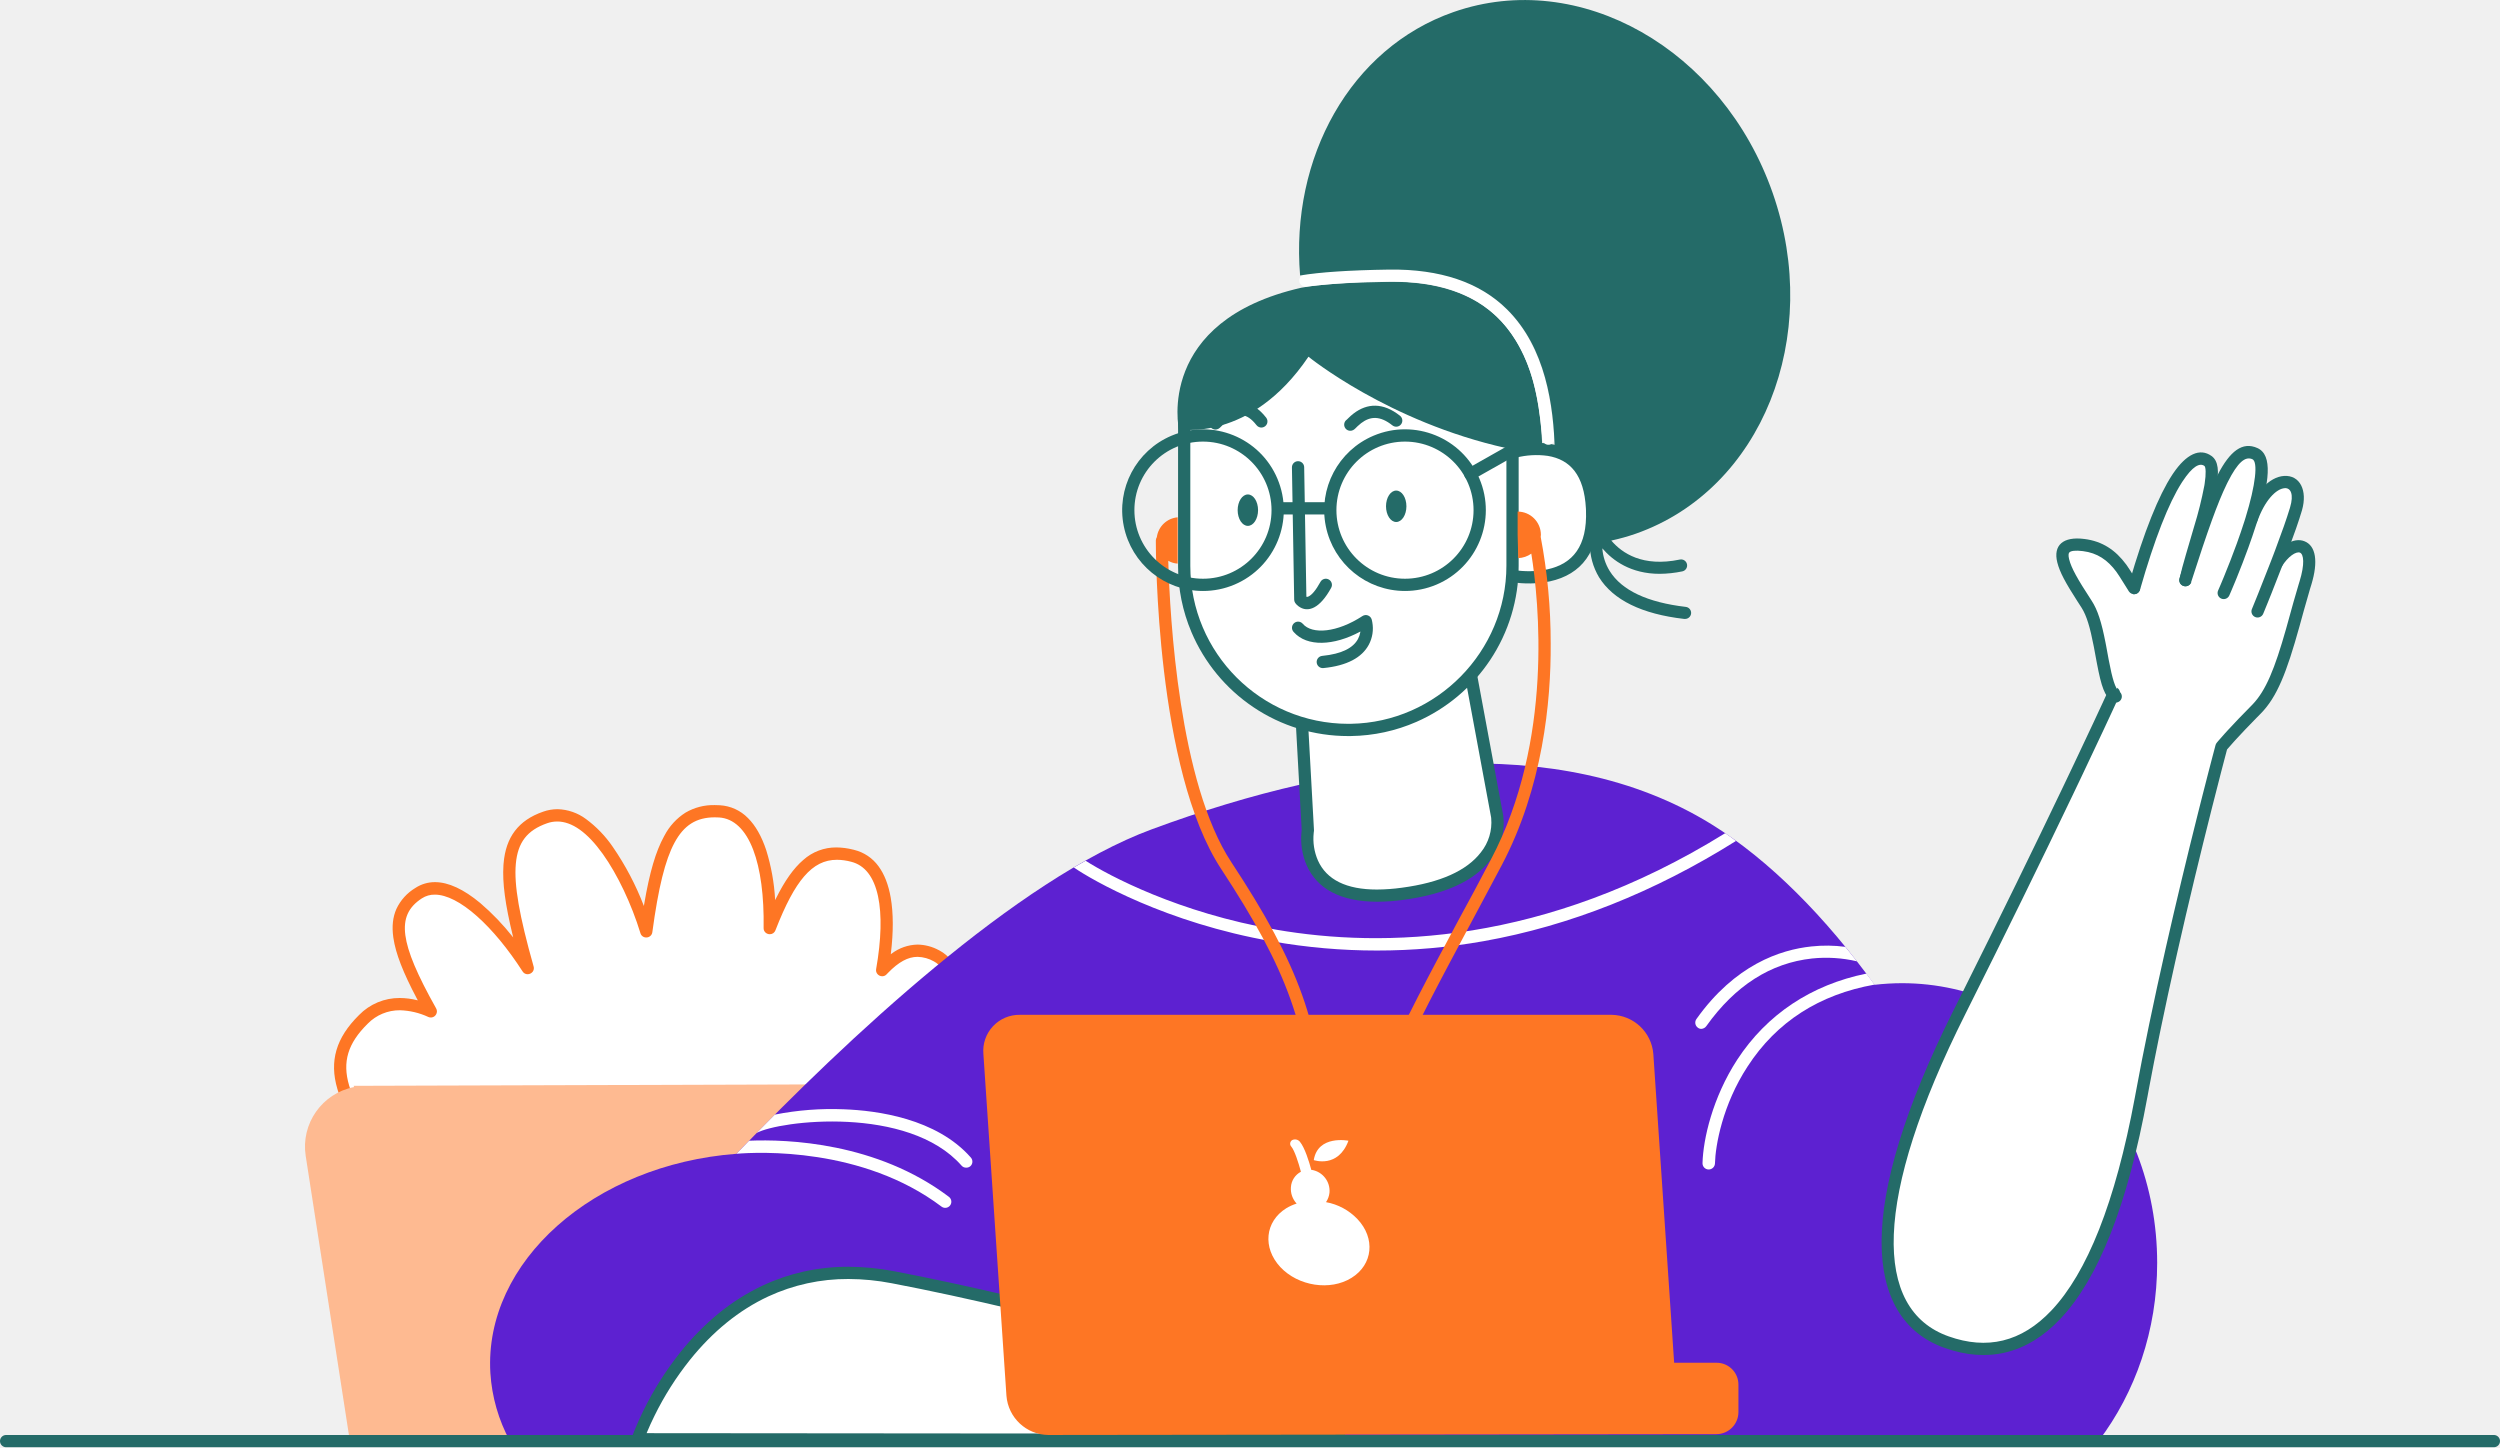
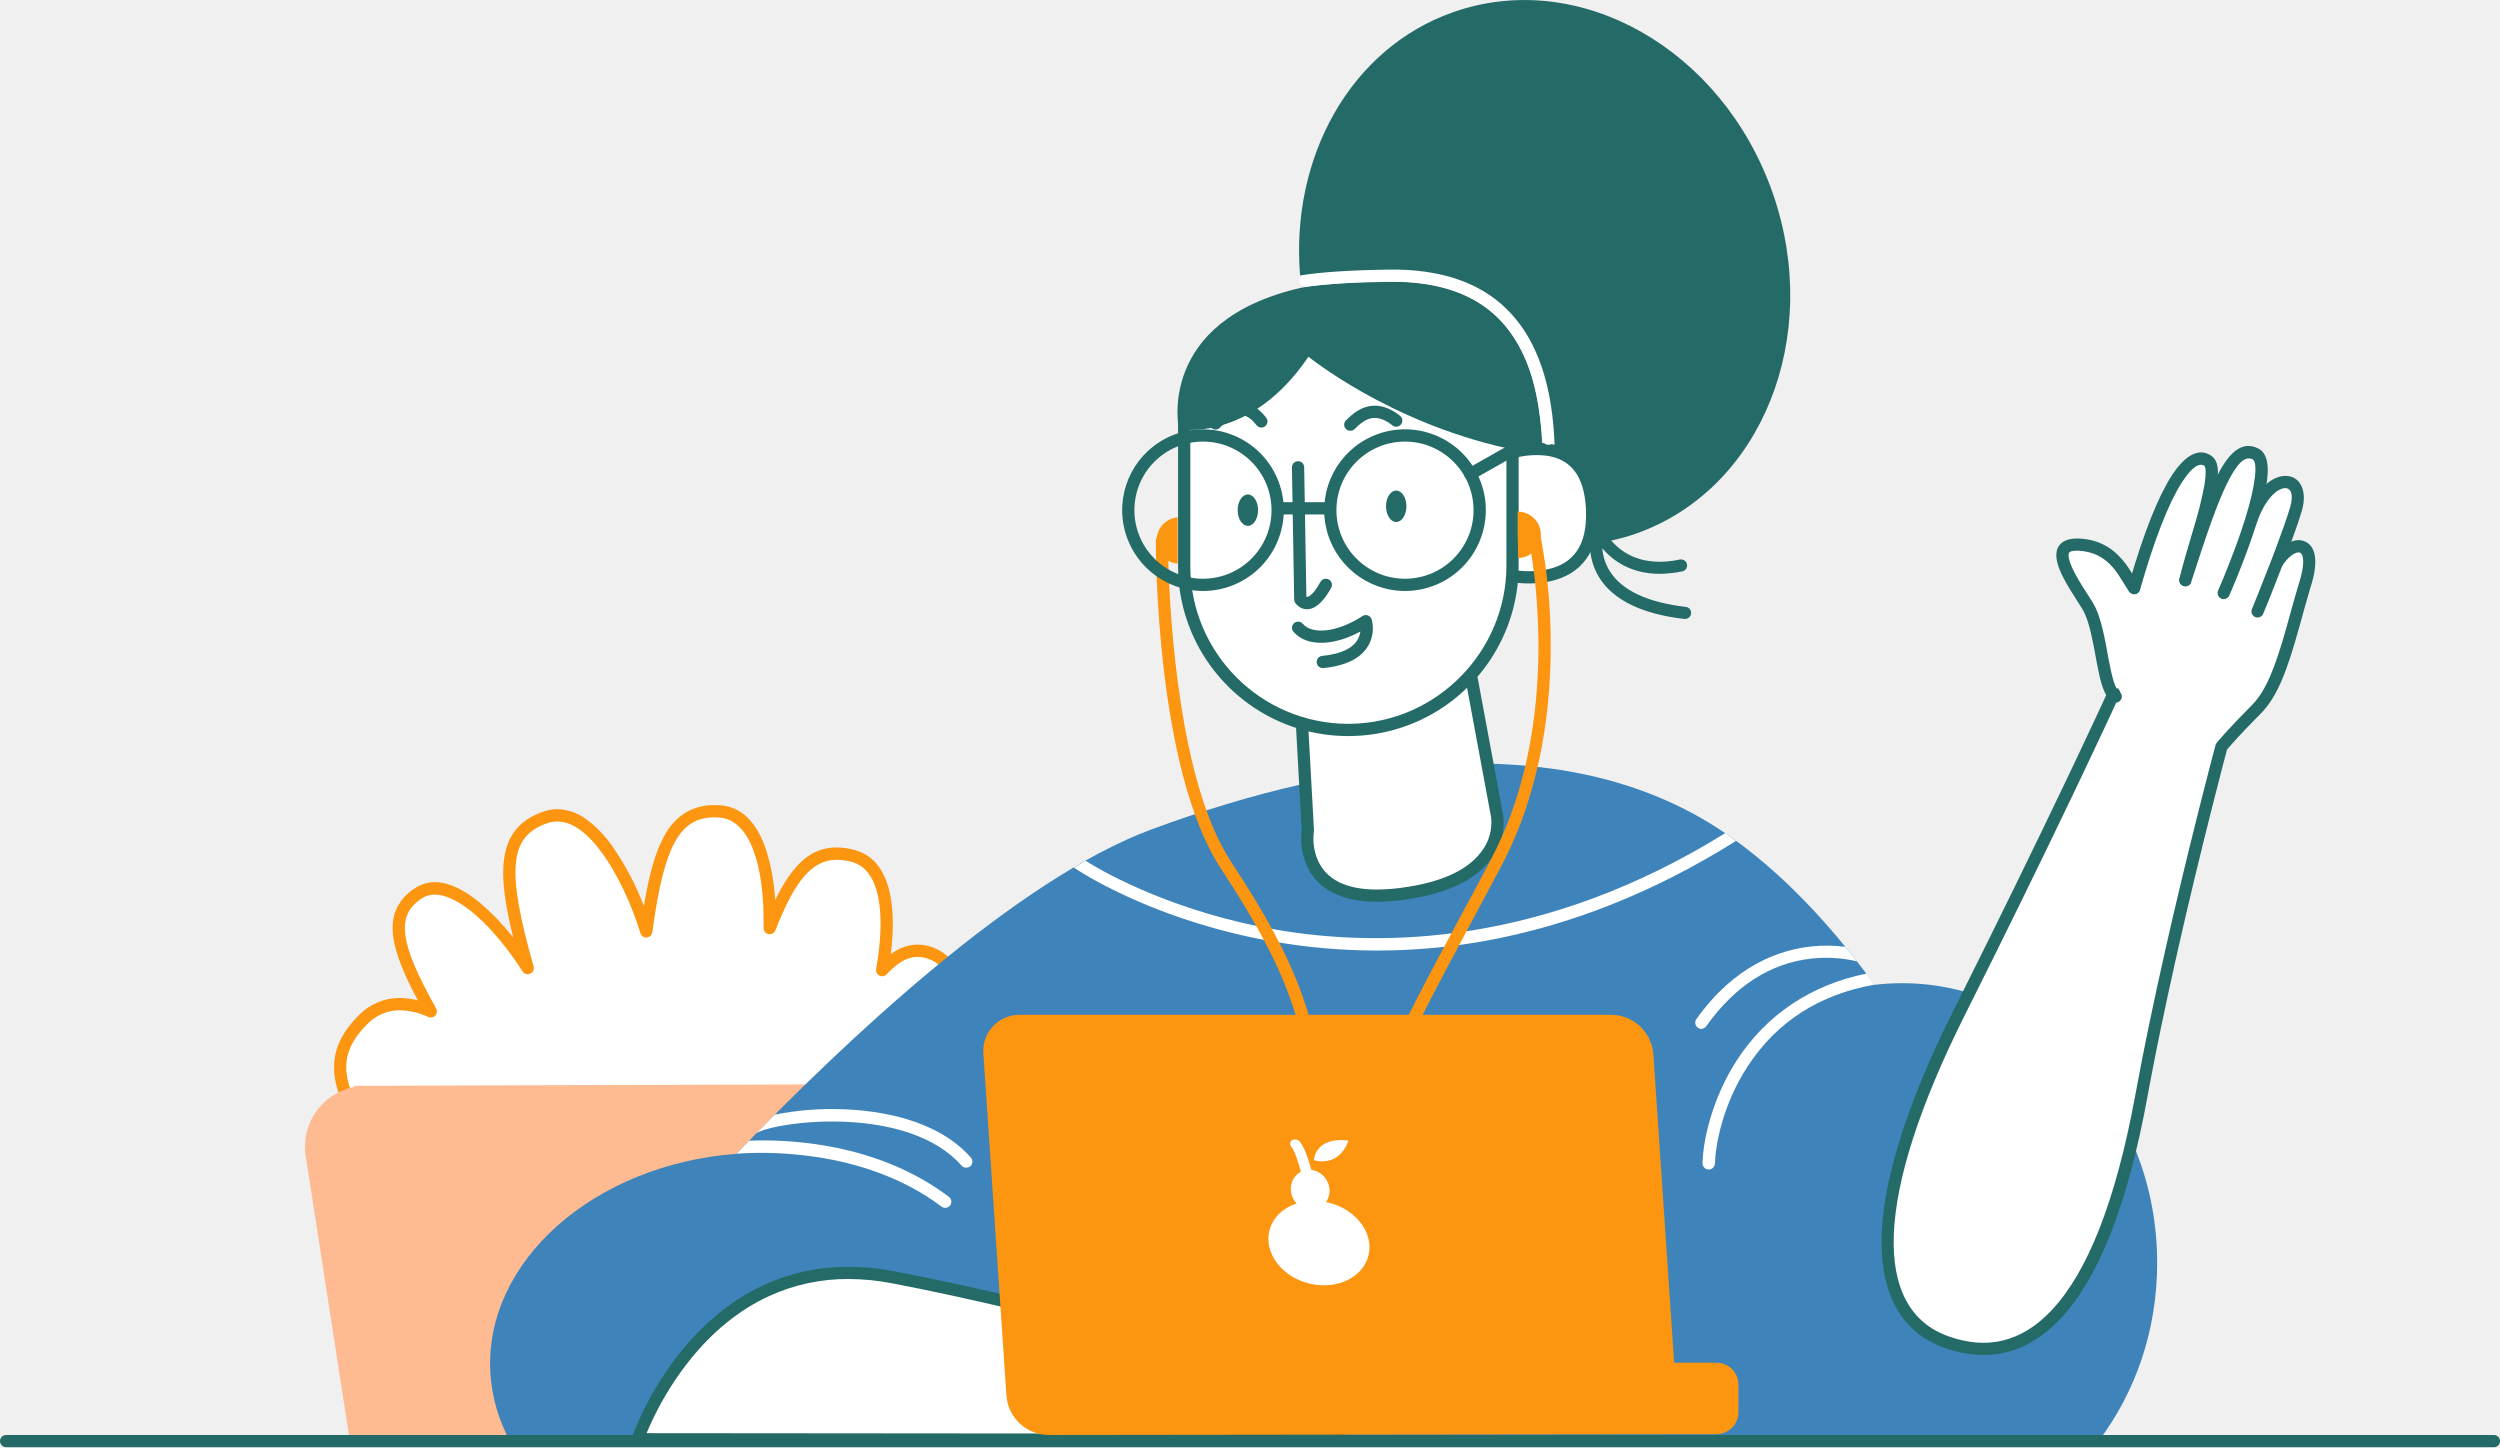
<svg xmlns="http://www.w3.org/2000/svg" viewBox="0 0 1225.1 709.2">
  <g id="support_solid" data-name="support/solid" transform="translate(2.2)">
    <g id="support_solid-2" data-name="support/solid" transform="translate(-3)">
      <g id="support_solid-3" data-name="support_solid">
        <g id="suculent" transform="translate(150 397)">
          <path id="succulent" d="M292.406,70.973c-9.6-5.1-17.8-2.7-26.8,6.9,4.1-23.2,4-51.3-14.4-56-18.9-4.9-29.6,6.9-40.7,35.4.4-24.4-4.4-55.9-24.6-57.2-22.7-1.4-30.3,17.3-35.9,58.8-7.1-23.2-26.6-63.9-49.6-55.8-22.5,7.9-21,29.6-8.5,73.8-12.3-19.1-37-47.5-53.5-36.7-15.7,10.2-11.4,26.9,6,57.9-11.5-5-23.4-5.5-33,3.9-21.5,21.2-11.1,41.3,18.6,78.6,29.8,37.3,243.7-28.7,253.8-45.5C294.006,118.173,309.906,80.373,292.406,70.973Z" transform="translate(17.494 0.527)" fill="#fff" />
-           <path id="succulent_2_" d="M74.2,197.887h-.008c-22.29,0-36.937-4.188-43.534-12.445a316.178,316.178,0,0,1-19.342-26.368c-4.657-7.327-7.666-13.449-9.469-19.265l-.22-.728C-.4,132.194-.534,125.968,1.2,120.046c1.744-5.939,5.376-11.571,11.1-17.217A27.631,27.631,0,0,1,32.2,94.53a35.847,35.847,0,0,1,8.6,1.105l.252.064-.436-.821c-6.843-12.951-10.4-22.126-11.529-29.749l-.057-.4c-.737-5.337-.233-9.871,1.54-13.86a23.634,23.634,0,0,1,9.2-10.21,17.4,17.4,0,0,1,9.681-2.907C56.009,37.755,63.481,41.2,71.65,48A118.511,118.511,0,0,1,87.541,64.538l.258.321-.2-.826C83.865,48.7,82.451,38.054,83.011,29.525l.065-.868c.549-6.567,2.359-11.8,5.533-15.982,3.19-4.207,7.7-7.293,13.8-9.433A21.339,21.339,0,0,1,109.506,2a24.407,24.407,0,0,1,13.961,4.832,56.611,56.611,0,0,1,13.14,13.661,137.993,137.993,0,0,1,15.2,28.887l.022.058.18-1.067c2.628-15.444,5.628-25.654,9.725-33.1l.193-.346a29.424,29.424,0,0,1,10.3-11.227A26.966,26.966,0,0,1,186.608,0c.808,0,1.646.026,2.49.078a20.913,20.913,0,0,1,13.739,6.27c3.693,3.673,6.7,8.962,8.941,15.718a100.486,100.486,0,0,1,4.374,24.315l.013.175.359-.734c4.309-8.714,8.707-14.917,13.443-18.962a24.053,24.053,0,0,1,16.191-6.113,34.7,34.7,0,0,1,8.194,1.067l.6.15a20.818,20.818,0,0,1,11.824,7.963c2.9,3.9,4.927,9.116,6.028,15.5,1.3,7.565,1.33,16.7.074,27.158l-.061.5.42-.3a21.814,21.814,0,0,1,12.72-4.43,22.681,22.681,0,0,1,10.505,2.786l.367.193a16.444,16.444,0,0,1,5.735,5.033,19.623,19.623,0,0,1,3.049,7.268c1.147,5.382.743,12.205-1.2,20.281-2.662,11.071-8.423,24.753-15.034,35.707-1.419,2.361-5.877,5.417-13.249,9.082A281.289,281.289,0,0,1,248.3,160.262a760.836,760.836,0,0,1-80.314,23.767c-18.883,4.5-36.339,7.959-51.882,10.278A290.3,290.3,0,0,1,74.2,197.887ZM32.258,100.535a21.882,21.882,0,0,0-15.746,6.573c-9.8,9.66-12.526,18.716-9.128,30.281,2.982,10.149,10.258,21.86,25.951,41.769l2.014,2.542c2.7,3.384,7.4,5.961,13.97,7.662,6.386,1.653,14.588,2.492,24.379,2.492,23.284,0,55.407-4.724,92.9-13.662a762.584,762.584,0,0,0,79.457-23.5c10.452-3.8,19.605-7.539,26.47-10.825,6.7-3.208,10.751-5.749,11.713-7.348,6.317-10.468,11.812-23.5,14.339-34.014,1.615-6.718,2.055-12.332,1.306-16.685-.759-4.416-2.739-7.512-5.884-9.2a17.058,17.058,0,0,0-8.049-2.255c-4.685,0-9.291,2.5-14.5,7.866l-.66.692a2.9,2.9,0,0,1-2.157.959,3.114,3.114,0,0,1-2.359-1.1,2.924,2.924,0,0,1-.627-2.43c2.539-14.368,2.86-26.7.929-35.675-2.048-9.511-6.464-15.2-13.128-16.9a27.75,27.75,0,0,0-7-.974c-6.181,0-11.291,2.585-16.081,8.134-4.692,5.436-9.162,13.833-14.067,26.424a2.884,2.884,0,0,1-2.758,1.915,3.12,3.12,0,0,1-2.218-.909,2.912,2.912,0,0,1-.82-2.144C210.762,44.57,209,31.316,205.4,21.892,201.624,12,195.857,6.526,188.721,6.067,187.99,6.022,187.269,6,186.58,6c-9.03,0-15.123,3.842-19.757,12.458-4.554,8.47-7.9,21.983-10.845,43.816a2.953,2.953,0,0,1-2.988,2.6,2.907,2.907,0,0,1-2.854-2.123c-4.372-14.285-11.253-28.778-18.408-38.768-7.575-10.58-15.1-15.944-22.355-15.944A14.947,14.947,0,0,0,104.4,8.9c-9.79,3.438-14.371,9.383-15.318,19.879-.933,10.347,1.672,25.383,8.711,50.275a2.9,2.9,0,0,1-.445,2.595,3.193,3.193,0,0,1-2.5,1.238A2.869,2.869,0,0,1,92.383,81.5c-7.081-11-14.792-20.339-22.3-27.022-7.795-6.938-14.96-10.6-20.722-10.6a11.334,11.334,0,0,0-6.32,1.818c-6.671,4.334-9.168,9.9-8.1,18.064,1.064,8.112,5.715,19.169,15.079,35.853a2.915,2.915,0,0,1-.013,2.965,2.962,2.962,0,0,1-3.8,1.255A35.42,35.42,0,0,0,32.258,100.535Z" transform="translate(14.495 -2.472)" fill="#fe7624" />
+           <path id="succulent_2_" d="M74.2,197.887h-.008c-22.29,0-36.937-4.188-43.534-12.445a316.178,316.178,0,0,1-19.342-26.368c-4.657-7.327-7.666-13.449-9.469-19.265l-.22-.728C-.4,132.194-.534,125.968,1.2,120.046c1.744-5.939,5.376-11.571,11.1-17.217A27.631,27.631,0,0,1,32.2,94.53a35.847,35.847,0,0,1,8.6,1.105l.252.064-.436-.821c-6.843-12.951-10.4-22.126-11.529-29.749l-.057-.4c-.737-5.337-.233-9.871,1.54-13.86a23.634,23.634,0,0,1,9.2-10.21,17.4,17.4,0,0,1,9.681-2.907C56.009,37.755,63.481,41.2,71.65,48A118.511,118.511,0,0,1,87.541,64.538l.258.321-.2-.826C83.865,48.7,82.451,38.054,83.011,29.525l.065-.868c.549-6.567,2.359-11.8,5.533-15.982,3.19-4.207,7.7-7.293,13.8-9.433A21.339,21.339,0,0,1,109.506,2a24.407,24.407,0,0,1,13.961,4.832,56.611,56.611,0,0,1,13.14,13.661,137.993,137.993,0,0,1,15.2,28.887l.022.058.18-1.067c2.628-15.444,5.628-25.654,9.725-33.1l.193-.346a29.424,29.424,0,0,1,10.3-11.227A26.966,26.966,0,0,1,186.608,0c.808,0,1.646.026,2.49.078a20.913,20.913,0,0,1,13.739,6.27c3.693,3.673,6.7,8.962,8.941,15.718a100.486,100.486,0,0,1,4.374,24.315l.013.175.359-.734c4.309-8.714,8.707-14.917,13.443-18.962a24.053,24.053,0,0,1,16.191-6.113,34.7,34.7,0,0,1,8.194,1.067l.6.15a20.818,20.818,0,0,1,11.824,7.963c2.9,3.9,4.927,9.116,6.028,15.5,1.3,7.565,1.33,16.7.074,27.158l-.061.5.42-.3a21.814,21.814,0,0,1,12.72-4.43,22.681,22.681,0,0,1,10.505,2.786l.367.193a16.444,16.444,0,0,1,5.735,5.033,19.623,19.623,0,0,1,3.049,7.268c1.147,5.382.743,12.205-1.2,20.281-2.662,11.071-8.423,24.753-15.034,35.707-1.419,2.361-5.877,5.417-13.249,9.082A281.289,281.289,0,0,1,248.3,160.262a760.836,760.836,0,0,1-80.314,23.767c-18.883,4.5-36.339,7.959-51.882,10.278A290.3,290.3,0,0,1,74.2,197.887ZM32.258,100.535a21.882,21.882,0,0,0-15.746,6.573c-9.8,9.66-12.526,18.716-9.128,30.281,2.982,10.149,10.258,21.86,25.951,41.769l2.014,2.542c2.7,3.384,7.4,5.961,13.97,7.662,6.386,1.653,14.588,2.492,24.379,2.492,23.284,0,55.407-4.724,92.9-13.662a762.584,762.584,0,0,0,79.457-23.5c10.452-3.8,19.605-7.539,26.47-10.825,6.7-3.208,10.751-5.749,11.713-7.348,6.317-10.468,11.812-23.5,14.339-34.014,1.615-6.718,2.055-12.332,1.306-16.685-.759-4.416-2.739-7.512-5.884-9.2a17.058,17.058,0,0,0-8.049-2.255c-4.685,0-9.291,2.5-14.5,7.866l-.66.692a2.9,2.9,0,0,1-2.157.959,3.114,3.114,0,0,1-2.359-1.1,2.924,2.924,0,0,1-.627-2.43c2.539-14.368,2.86-26.7.929-35.675-2.048-9.511-6.464-15.2-13.128-16.9a27.75,27.75,0,0,0-7-.974c-6.181,0-11.291,2.585-16.081,8.134-4.692,5.436-9.162,13.833-14.067,26.424a2.884,2.884,0,0,1-2.758,1.915,3.12,3.12,0,0,1-2.218-.909,2.912,2.912,0,0,1-.82-2.144C210.762,44.57,209,31.316,205.4,21.892,201.624,12,195.857,6.526,188.721,6.067,187.99,6.022,187.269,6,186.58,6c-9.03,0-15.123,3.842-19.757,12.458-4.554,8.47-7.9,21.983-10.845,43.816a2.953,2.953,0,0,1-2.988,2.6,2.907,2.907,0,0,1-2.854-2.123c-4.372-14.285-11.253-28.778-18.408-38.768-7.575-10.58-15.1-15.944-22.355-15.944A14.947,14.947,0,0,0,104.4,8.9c-9.79,3.438-14.371,9.383-15.318,19.879-.933,10.347,1.672,25.383,8.711,50.275a2.9,2.9,0,0,1-.445,2.595,3.193,3.193,0,0,1-2.5,1.238A2.869,2.869,0,0,1,92.383,81.5c-7.081-11-14.792-20.339-22.3-27.022-7.795-6.938-14.96-10.6-20.722-10.6a11.334,11.334,0,0,0-6.32,1.818c-6.671,4.334-9.168,9.9-8.1,18.064,1.064,8.112,5.715,19.169,15.079,35.853a2.915,2.915,0,0,1-.013,2.965,2.962,2.962,0,0,1-3.8,1.255A35.42,35.42,0,0,0,32.258,100.535Z" transform="translate(14.495 -2.472)" fill="#fc9610" />
          <path id="pot" d="M311.357.6l.2-.6L23.857.9l.2.6A29.748,29.748,0,0,0,.357,35.2L21.857,174l291.6-.9,21.5-138.8A29.654,29.654,0,0,0,311.357.6Z" transform="translate(0.243 134.2)" fill="#feba91" />
        </g>
        <g id="woman" transform="translate(240)">
          <g id="body" transform="translate(0 218)">
-             <path id="clothing" d="M691.836,107.657a119.019,119.019,0,0,0-13.4.8c-23.9-33-51.3-61-80.1-78.8-75-46.2-178-33-274.1,2.6-66.1,24.4-149.8,103.2-203.5,159-70,5.3-123.8,52.9-120.6,107.4a80.582,80.582,0,0,0,9.6,33.4l234.9,1.6c.4-.6.8-1.3,1.2-1.9l348.4-1.2c.4.5.8,1,1.2,1.6l192.9-.3c17.9-23.7,28.6-54,28.6-87.1C816.936,168.957,760.936,107.657,691.836,107.657Z" transform="translate(0.964 156.143)" fill="#5d21d1" />
+             <path id="clothing" d="M691.836,107.657a119.019,119.019,0,0,0-13.4.8c-23.9-33-51.3-61-80.1-78.8-75-46.2-178-33-274.1,2.6-66.1,24.4-149.8,103.2-203.5,159-70,5.3-123.8,52.9-120.6,107.4a80.582,80.582,0,0,0,9.6,33.4l234.9,1.6c.4-.6.8-1.3,1.2-1.9l348.4-1.2c.4.5.8,1,1.2,1.6l192.9-.3c17.9-23.7,28.6-54,28.6-87.1C816.936,168.957,760.936,107.657,691.836,107.657Z" transform="translate(0.964 156.143)" fill="#3e84ba" />
            <g id="clothing_lines" transform="translate(119 190)">
              <path id="Path" d="M319.2,0C230.5,55,150.9,56.2,99.3,47.3,51.5,39.1,17,20.7,5.8,13.5,3.9,14.6,2,15.7,0,16.8,9.2,23.1,45.2,43.9,97.2,53a294.635,294.635,0,0,0,51.3,4.5,298.4,298.4,0,0,0,52.4-4.6c42.1-7.5,83.6-24,123.6-49.1C322.7,2.4,321,1.2,319.2,0Z" transform="translate(168 0.3)" fill="#fff" />
              <path id="Path-2" data-name="Path" d="M5.461,39.4c14.1-19.8,31.5-30.9,51.8-33.1a66.5,66.5,0,0,1,22,1.4c-1.9-2.4-3.8-4.8-5.7-7.1a69.423,69.423,0,0,0-16.6-.2C41.661,2,19.461,9.4.561,36a3.041,3.041,0,0,0,.7,4.2,2.716,2.716,0,0,0,1.7.6A3.23,3.23,0,0,0,5.461,39.4Z" transform="translate(472.539 55.395)" fill="#fff" />
              <path id="Path-3" data-name="Path" d="M3,96H3a3.08,3.08,0,0,0,3.1-2.9c.2-8.8,3.7-28.8,16-47.6C36.3,23.6,57.3,10.2,84.3,5.4,83,3.6,81.7,1.8,80.3,0,53.3,5.5,31.5,20,17,42.2,4.9,60.8.3,81.2,0,92.9A3.031,3.031,0,0,0,3,96Z" transform="translate(476.1 69.1)" fill="#fff" />
              <path id="Path-4" data-name="Path" d="M42.8.114a143.643,143.643,0,0,0-33.9,2.6c-3,3-6,6-8.9,9,11.1-6.1,74.3-13.7,100.4,16a2.9,2.9,0,0,0,2.3,1,3.057,3.057,0,0,0,2-.7,3,3,0,0,0,.3-4.2C88.1,4.514,58.8.714,42.8.114Z" transform="translate(12.6 135.486)" fill="#fff" />
              <g id="Group" transform="translate(0 150)">
                <path id="Path-5" data-name="Path" d="M.422.522h.2a.139.139,0,0,0-.2,0Z" transform="translate(0.278 7.078)" fill="#fff" />
                <path id="Path-6" data-name="Path" d="M104.1,27.647C68.8.947,24.8-.653,6.2.147c-2.1,2.2-4.2,4.3-6.2,6.4,10.7-.9,61.8-3.3,100.5,25.9a3,3,0,0,0,3.6-4.8Z" transform="translate(2.7 0.853)" fill="#fff" />
              </g>
            </g>
            <path id="hand" d="M0,81.535s32.8-97,125.1-79.4,218.6,55.4,218.6,55.4v24.3Z" transform="translate(73.3 405.765)" fill="#fff" />
            <path id="hand_2_" d="M346.7,87.84,3,87.54A3,3,0,0,1,.16,83.579c.023-.069.055-.16.095-.271l.388-1.062c.145-.386.283-.748.422-1.1l.489-1.23C2.782,76.877,4.211,73.7,5.8,70.474a155.71,155.71,0,0,1,18.11-28.579A127.26,127.26,0,0,1,42.538,22.951,104.686,104.686,0,0,1,64.41,9.132,96.733,96.733,0,0,1,84.479,2.324,101.446,101.446,0,0,1,106.258,0a120.073,120.073,0,0,1,22.406,2.193c17.189,3.278,36.8,7.5,58.276,12.541l3.644.859c12.756,3.021,26.314,6.362,40.3,9.931,26.091,6.658,53.663,14.092,81.95,22.1,8.758,2.478,17.286,4.928,25.347,7.282l5.392,1.582,3.992,1.183A2.98,2.98,0,0,1,349.7,60.54v24.3A3,3,0,0,1,346.7,87.84ZM106.258,6a92.239,92.239,0,0,0-39.31,8.571c-14.231,6.641-27.136,17.1-38.355,31.081A149.626,149.626,0,0,0,11.184,73.127c-1.3,2.644-2.5,5.254-3.542,7.757l-.274.661,336.335.293V62.778l-9.278-2.722c-7.445-2.167-15.259-4.409-23.226-6.664l-4.2-1.187c-26.729-7.529-52.836-14.55-77.6-20.869-13.977-3.566-27.5-6.9-40.2-9.9-22.839-5.408-43.584-9.9-61.661-13.344A114.049,114.049,0,0,0,106.258,6Z" transform="translate(70.298 402.76)" fill="#246b68" />
            <g id="hand_II_1_" transform="translate(682)">
              <path id="Path-7" data-name="Path" d="M8.393,90.508s-7.4-3.7-8.3-12.2,4.8-45.5,14-50.7c9.3-5.2,51.6-28.1,59.4-27.6S84.493,68.408,8.393,90.508Z" transform="translate(111.707 38.492)" fill="#fff" />
              <path id="Path-8" data-name="Path" d="M0,63.453c15.8-55.3,28.7-67.7,36.2-62.3,6.8,4.9-7,40.1-11,58.4" transform="translate(124.6 6.747)" fill="#fff" />
              <path id="Path_2_" d="M21.706,10.946l.485-.725C28.586.826,35.227-2.352,40.955,1.772c3.377,2.433,3.741,7.462,2.39,15.456l-.2,1.127c-.9,4.945-2.39,10.72-4.819,19.117l-3.971,13.55c-1.858,6.4-2.478,8.8-3.226,12.224a3,3,0,0,1-5.862-1.281l.284-1.276c.645-2.843,1.3-5.336,2.818-10.569l4-13.652a186.722,186.722,0,0,0,5.057-20.24l.123-.76c.812-5.219.557-8.352-.1-8.828-2.3-1.657-5.805.112-10.728,7.6l-.445.688c-6.319,9.923-13.222,27.314-20.39,52.4A3,3,0,0,1,.116,65.682l.516-1.795C7.939,38.642,15.023,21.114,21.706,10.946Z" transform="translate(121.599 3.694)" fill="#246b68" />
              <path id="hand_II_3_" d="M190.45,8.495c7.9-12.9,21-12.2,14.2,9.7-6.7,21.4-11.6,49.2-24.1,61.8s-17,18.2-17,18.2-25,93.3-39.2,170.9c-20.5,112.2-59.3,133.8-95.5,120.9-36.2-12.8-42.9-63.6,6.5-162.1,49.4-98.6,75.5-156,75.5-156" transform="translate(3.85 49.705)" fill="#fff" />
              <path id="hand_II_4_" d="M190.892,9.939C195.377,2.616,201.9-1.492,207.131.5c5.761,2.195,6.884,10.02,3.519,21.153l-.726,2.359c-.866,2.852-1.757,5.978-2.936,10.246l-2.173,7.893c-6.357,22.93-11.063,34.677-18.879,42.7l-1.965,1.99c-4.086,4.151-7.494,7.737-10.278,10.779l-1.1,1.214c-1.158,1.282-2.107,2.36-2.86,3.242l-.45.528-1.58,6-1.418,5.445c-1.376,5.309-2.864,11.123-4.442,17.372-5.709,22.614-11.418,46.275-16.746,69.82l-1.151,5.113c-2.472,11.035-4.8,21.783-6.953,32.175l-.866,4.2q-2.781,13.57-5.116,26.093l-.705,3.821c-9.78,53.527-24.185,89.309-42.63,108.881-16.5,17.508-35.978,21.736-56.821,14.308C10.821,388.751.026,371.072,0,344.1c-.026-28.082,11.49-66.023,34.953-113.1l4.611-9.218C58.249,184.377,74.747,150.59,89,120.757l5.544-11.643q5.135-10.823,9.316-19.772l4.382-9.421,2.878-6.257a3,3,0,0,1,5.53,2.321l-.376.837-3.118,6.766-4.281,9.194q-4.869,10.409-11,23.313l-4.2,8.8c-15.088,31.553-32.658,67.472-52.642,107.36C-4.344,322.726-4.293,377.043,32.857,390.179c18.655,6.648,35.618,2.966,50.447-12.769,17.326-18.384,31.223-52.658,40.806-104.275l.289-1.569c1.976-10.8,4.223-22.244,6.715-34.253,2.5-12.028,5.216-24.528,8.127-37.394,5.043-22.287,10.426-44.671,15.827-66.178l2.2-8.7q1.532-6.024,2.929-11.423l1.864-7.16,1.592-6.028a3,3,0,0,1,.559-1.1l.412-.5.545-.643c.789-.923,1.774-2.043,2.968-3.365l1.515-1.663c3.154-3.433,7.054-7.511,11.769-12.264l.456-.469c6.406-6.731,10.752-17.234,16.357-37.018l3.6-12.992c1-3.571,1.795-6.329,2.6-8.933l.361-1.164c2.7-8.7,2.057-13.5.21-14.207s-5.826,1.8-8.986,6.963a3,3,0,0,1-5.117-3.134Z" transform="translate(0.85 46.695)" fill="#246b68" />
              <path id="Path-9" data-name="Path" d="M26.12,74.442c-7.2-4.9-6.3-33.1-14.4-45.4-10-15.3-19.8-31.2-1.3-28.8,15.9,2,20.9,16,24.6,21" transform="translate(89.48 48.858)" fill="#fff" />
              <path id="Path_2_2" data-name="Path_2_" d="M.47,11.705C-1.609,3.331,3.273-1.122,13.794.243,22.625,1.354,29.02,5.723,34.2,12.7l.242.332c1.891,2.647,5.49,8.678,5.964,9.369l.027.038A3,3,0,1,1,35.608,26l-.1-.145c-.854-1.263-4.595-7.525-6.124-9.585-4.276-5.759-9.3-9.193-16.348-10.079-3.677-.477-5.815-.138-6.6.578-.464.423-.62,1.406-.2,3.233l.061.254c1.04,4.19,4.046,9.551,10.6,19.6l.336.515c3.063,4.652,4.948,10.806,6.873,20.648l.389,2.031L25.66,59.4c1.829,9.681,3.257,14.141,5.055,15.479l.092.065a3,3,0,0,1-3.376,4.96c-3.752-2.553-5.365-7.274-7.556-18.8l-1.352-7.293-.195-1.02c-1.784-9.257-3.485-14.988-5.958-18.874L10.512,31.05C4.472,21.681,1.654,16.473.47,11.705Z" transform="translate(86.481 45.88)" fill="#246b68" />
              <path id="Path-10" data-name="Path" d="M3,63.39s14.1-34.2,18.8-50.1C27-4.01,8.8-6.51,0,18.39" transform="translate(182.1 18.21)" fill="#fff" />
              <path id="Path_2_3" data-name="Path_2_" d="M18.956.024c7.8-.507,11.6,7.089,8.818,16.791l-.1.328C26.241,22,23.885,28.756,20.812,36.962l-.55,1.463q-.637,1.691-1.307,3.443c-1.949,5.1-4.019,10.378-6.1,15.6l-1.708,4.254L9.372,66.078l-.6,1.458a3,3,0,0,1-5.61-2.122L5.579,59.47q.394-.977.81-2.012c2.077-5.17,4.154-10.432,6.123-15.549l1.277-3.336.858-2.265c3.2-8.5,5.666-15.5,7.155-20.459l.125-.42c1.915-6.373.336-9.607-2.582-9.418-4.32.281-9.885,6.106-13.516,16.381a3,3,0,1,1-5.657-2C4.518,8.1,11.783.49,18.956.024Z" transform="translate(179.099 15.207)" fill="#246b68" />
              <path id="Path-11" data-name="Path" d="M18.8,69S46.5,6.3,34.1.7C22.8-4.4,14.2,18.5,0,62.7" transform="translate(149.7 3.598)" fill="#fff" />
              <path id="Path_2_4" data-name="Path_2_" d="M18.883,14.095C24.9,2.463,31.012-2.277,38.336,1.029c7.532,3.4,6.1,16.387-.633,37.593-1.144,3.6-2.431,7.361-3.834,11.236-1.812,5-3.738,9.975-5.677,14.742l-.727,1.778c-.679,1.65-1.316,3.167-1.9,4.529l-1.023,2.369a3,3,0,0,1-5.488-2.425l.781-1.8.65-1.528c.449-1.061.927-2.207,1.428-3.426,2.152-5.227,4.3-10.74,6.311-16.279,1.378-3.8,2.639-7.488,3.757-11.008l.49-1.564C37.522,18.895,38.658,7.758,35.867,6.5c-3.472-1.567-7.172,1.43-12.048,11.126l-.56,1.131c-4.489,9.223-9.293,22.686-17.4,47.926A3,3,0,1,1,.145,64.845l1.743-5.4C9.3,36.592,13.853,24.157,18.313,15.218Z" transform="translate(146.699 0.537)" fill="#246b68" />
            </g>
          </g>
          <g id="head" transform="translate(313)">
            <path id="neck" d="M0,24.3,3.9,95s-6.6,38.2,46.4,31.1c52.8-7,46.3-38.3,46.3-38.3L80.3,0Z" transform="translate(84.8 311.9)" fill="#fff" />
            <path id="neck_2_" d="M40.946,132.987h0c-8.958,0-16.462-1.574-22.3-4.677A27.02,27.02,0,0,1,6.356,115.216,32.769,32.769,0,0,1,3.783,98.768c.02-.206.042-.4.064-.592l.041-.32L0,27.466A2.991,2.991,0,0,1,2.131,24.43L82.431.13A3,3,0,0,1,86.25,2.453L102.56,90.3c.032.168.065.375.1.616l.05.407a27.3,27.3,0,0,1-.8,10.279,31.29,31.29,0,0,1-5.487,10.863c-7.912,10.3-22.285,16.9-42.721,19.607A96.811,96.811,0,0,1,40.946,132.987ZM80.962,6.842,6.125,29.489,9.9,97.836a3.038,3.038,0,0,1-.009.452l-.031.224c-.015.088-.035.238-.056.412l-.045.423a26.742,26.742,0,0,0,2.078,13.419c4.227,9.45,13.947,14.242,28.89,14.243a92.614,92.614,0,0,0,12.183-.882c18.806-2.493,31.846-8.319,38.756-17.314A23.375,23.375,0,0,0,96.746,92c-.023-.2-.046-.368-.068-.5L80.962,6.842Z" transform="translate(81.8 308.899)" fill="#246b68" />
            <path id="ear" d="M0,2.7S41-12.7,42.6,30,0,61.6,0,61.6" transform="translate(185.4 219.996)" fill="#fff" />
            <path id="ear_2_" d="M6.971,1.441A45.966,45.966,0,0,1,24.807.484C38.939,2.787,47.858,13.126,48.6,32.9c.766,20.447-8.337,31.639-23.635,34.987a52.582,52.582,0,0,1-18.985.341l-.968-.155c-1.22-.206-2.152-.4-2.74-.551a3,3,0,0,1,1.289-5.857l.651.147.31.065c.688.142,1.479.285,2.36.419a46.831,46.831,0,0,0,16.8-.27C36.2,59.286,43.258,50.608,42.6,33.125l-.046-1.016c-.867-16.25-7.659-23.9-18.715-25.7A40.221,40.221,0,0,0,8.351,7.28c-1.01.239-1.943.492-2.782.745l-.412.127c-.306.1-.558.179-.752.245l-.35.124A3,3,0,1,1,1.946,2.9l.387-.141A46.734,46.734,0,0,1,6.971,1.441Z" transform="translate(182.399 216.987)" fill="#246b68" />
            <path id="face" d="M80.4,202.1h0A80.4,80.4,0,0,1,0,121.7V51.5A51.555,51.555,0,0,1,51.5,0h70.4a39.05,39.05,0,0,1,39,39v82.6A80.511,80.511,0,0,1,80.4,202.1Z" transform="translate(28.1 155.6)" fill="#fff" />
            <path id="face_2_" d="M83.4,208.1a83.008,83.008,0,0,1-46.628-14.244A83.653,83.653,0,0,1,6.554,157.162,82.867,82.867,0,0,1,0,124.7V54.5A54.562,54.562,0,0,1,54.5,0h70.4a42.047,42.047,0,0,1,42,42v82.6a83.117,83.117,0,0,1-13.977,46.251,83.769,83.769,0,0,1-36.109,30.291,82.953,82.953,0,0,1-32.057,6.948ZM54.5,6A48.555,48.555,0,0,0,6,54.5v70.2a77.476,77.476,0,0,0,77.376,77.4l1.308-.011c42.026-.682,76.217-35.444,76.217-77.49V42a36.041,36.041,0,0,0-36-36Z" transform="translate(25.1 152.6)" fill="#246b68" />
            <g id="headphones" transform="translate(14 250)">
-               <path id="Path-12" data-name="Path" d="M93.11,64.6a277.361,277.361,0,0,0-4.9-52.2c0-.3.1-.7.1-1A11.4,11.4,0,0,0,76.91,0V11.4l.3,11.4a11.725,11.725,0,0,0,6.4-2.2c3.7,23,11,91.6-19.8,149.9-5.6,10.7-10.9,20.6-16.1,30.1-29,54.1-48.2,89.9-47.7,121.8a3.076,3.076,0,0,0,3,3h0a3.009,3.009,0,0,0,3-3c-.4-30.4,18.5-65.6,47-118.9,5.1-9.6,10.4-19.4,16.1-30.2C89.21,135.2,93.31,93.2,93.11,64.6Z" transform="translate(100.59 0.7)" fill="#fe7624" />
-               <path id="Path-13" data-name="Path" d="M6.1,21.3a10.321,10.321,0,0,0,4.6,1.4V0A11.276,11.276,0,0,0,.5,9.7,3.371,3.371,0,0,0,0,11.4C0,16,0,123.7,32,172.3c32.7,49.8,42.8,78.2,45.1,126.4a3.058,3.058,0,0,0,3,2.9h.1a3.075,3.075,0,0,0,2.9-3.1C80.8,248.9,70.5,219.9,37,169,11.4,130.2,6.9,49.4,6.1,21.3Z" transform="translate(0.2 3.5)" fill="#fe7624" />
+               <path id="Path-12" data-name="Path" d="M93.11,64.6a277.361,277.361,0,0,0-4.9-52.2c0-.3.1-.7.1-1A11.4,11.4,0,0,0,76.91,0V11.4l.3,11.4a11.725,11.725,0,0,0,6.4-2.2c3.7,23,11,91.6-19.8,149.9-5.6,10.7-10.9,20.6-16.1,30.1-29,54.1-48.2,89.9-47.7,121.8a3.076,3.076,0,0,0,3,3h0a3.009,3.009,0,0,0,3-3c-.4-30.4,18.5-65.6,47-118.9,5.1-9.6,10.4-19.4,16.1-30.2C89.21,135.2,93.31,93.2,93.11,64.6Z" transform="translate(100.59 0.7)" fill="#fc9610" />
+               <path id="Path-13" data-name="Path" d="M6.1,21.3a10.321,10.321,0,0,0,4.6,1.4V0A11.276,11.276,0,0,0,.5,9.7,3.371,3.371,0,0,0,0,11.4C0,16,0,123.7,32,172.3c32.7,49.8,42.8,78.2,45.1,126.4a3.058,3.058,0,0,0,3,2.9h.1a3.075,3.075,0,0,0,2.9-3.1C80.8,248.9,70.5,219.9,37,169,11.4,130.2,6.9,49.4,6.1,21.3Z" transform="translate(0.2 3.5)" fill="#fc9610" />
            </g>
            <path id="nose" d="M2.949,0A3,3,0,0,1,5.991,2.773L6,2.949,7.077,66.433l.047.018a1.165,1.165,0,0,0,.789-.067l.147-.059c1.542-.66,3.574-2.892,5.907-7.163a3,3,0,0,1,5.266,2.876c-5.481,10.037-11.379,12.56-16.09,9a6.908,6.908,0,0,1-1.506-1.524,3,3,0,0,1-.525-1.44L1.1,67.851,0,3.051A3,3,0,0,1,2.949,0Z" transform="translate(80.9 226)" fill="#246b68" />
            <path id="mouth" d="M34.557.491A3,3,0,0,1,39.07,2.127l.07.248c.073.277.155.641.232,1.084a16.941,16.941,0,0,1-1.728,11.129c-3.35,6.205-10.59,10.25-22.25,11.4a3,3,0,0,1-.588-5.971c9.819-.967,15.25-4,17.559-8.278A10.594,10.594,0,0,0,33.482,8.5l.065-.424-.091.05C20.416,15.149,7.389,15.617.933,8.395L.718,8.148A3,3,0,0,1,5.283,4.255C9.924,9.7,22.209,8.573,34.557.491Z" transform="translate(80.9 301.398)" fill="#246b68" />
            <path id="brow" d="M4.668,3.792c6.546-4.979,14.318-5.511,22.7,1.157a3,3,0,0,1-3.735,4.7C17.568,4.82,12.8,5.146,8.3,8.568a19.424,19.424,0,0,0-1.737,1.5l-1.1,1.089c-.155.149-.286.268-.427.382a3.053,3.053,0,0,1-1.307.67A3,3,0,0,1,1.2,6.9l.13-.094.657-.653A26.44,26.44,0,0,1,4.668,3.792Z" transform="translate(106.499 198.803)" fill="#246b68" />
            <ellipse id="eye_II" cx="5" cy="7.7" rx="5" ry="7.7" transform="translate(127 240.4)" fill="#246b68" />
            <ellipse id="eye" cx="5" cy="7.7" rx="5" ry="7.7" transform="translate(54.3 242.3)" fill="#246b68" />
            <path id="brow_II" d="M4.955,4.256C12.444-1.718,20.656-2,27.868,7.264a3,3,0,1,1-4.734,3.686c-4.869-6.253-9.3-6.1-14.437-2a25.977,25.977,0,0,0-2.017,1.8L5.5,11.922c-.159.155-.292.277-.429.392a2.984,2.984,0,0,1-1.345.7A3,3,0,0,1,1.2,7.709l.115-.083.772-.774A33.308,33.308,0,0,1,4.955,4.256Z" transform="translate(40.399 197.393)" fill="#246b68" />
            <g id="hair_shape" transform="translate(24)">
              <path id="Path-14" data-name="Path" d="M103.795.011c-19.5.3-34.3,1.2-43.1,2.9h0c-71.6,16.3-60,69.3-60,69.3s35,6.7,63.5-35.5c0,0,39.1,31.9,97,44.8.9-.2,2-.5,3-.8v2.9a46.707,46.707,0,0,1,14.6-1.5c-.6-20.9-4.4-47.3-21.6-64.3C144.995,5.711,126.995-.289,103.795.011Z" transform="translate(0.805 138.089)" fill="#246b68" />
              <path id="Path-15" data-name="Path" d="M2.588,2.535A351.244,351.244,0,0,1,47.432.006C78.34.334,99,11.722,111.237,31.807a88.58,88.58,0,0,1,10.444,27,171.635,171.635,0,0,1,3.408,23.935,3,3,0,0,1-5.977.521l-.161-1.795c-1.865-20.148-5.064-33.788-12.837-46.542C94.965,16.638,76.235,6.312,47.382,6.006L45.619,6A342.914,342.914,0,0,0,3.413,8.478a3,3,0,1,1-.825-5.943Z" transform="translate(60.5 131.994)" fill="#fff" />
              <path id="Path-16" data-name="Path" d="M232.111,94.587c-24.7-70.6-94.7-110.3-156.4-88.7-50.7,17.7-80,71.4-75.2,129.1,9.3-1.6,23.9-2.6,43.7-2.9,24.9-.3,44.3,6.2,57.7,19.5,19,18.8,22.9,47.3,23.4,69.5,9.2,2.5,17.7,10,18.4,28.9.1,1.9-1.6,16.6-1.2,16.5a31.6,31.6,0,0,0,4.5,16.4c6.9,11.1,20.9,18,41.7,20.4h.4a2.96,2.96,0,0,0,.4-5.9c-18.8-2.2-31.4-8.1-37.3-17.6a24.467,24.467,0,0,1-3.6-11.1c5.1,6,14,12.5,28.1,12.5a56.866,56.866,0,0,0,11.1-1.2,2.961,2.961,0,1,0-1.2-5.8c-18.2,3.8-28.3-3.1-33.6-9.3a103.666,103.666,0,0,0,12.1-3.4C226.711,239.787,256.711,165.087,232.111,94.587Z" transform="translate(60.389 0.013)" fill="#246b68" />
            </g>
            <g id="glasses" transform="translate(0 213)">
              <path id="Oval" d="M39.6,79.2A39.61,39.61,0,0,1,24.186,3.112,39.61,39.61,0,0,1,55.014,76.088,39.353,39.353,0,0,1,39.6,79.2ZM39.6,6A33.6,33.6,0,1,0,73.2,39.6,33.638,33.638,0,0,0,39.6,6Z" transform="translate(96.7 -2.6)" fill="#246b68" />
              <path id="Path-17" data-name="Path" d="M26.8,0a3,3,0,0,1,.176,5.995L26.8,6H3A3,3,0,0,1,2.824.005L3,0Z" transform="translate(72.1 33.1)" fill="#246b68" />
              <path id="Path-18" data-name="Path" d="M22.224.389a3,3,0,0,1,3.109,5.129l-.156.095-20.7,11.7a3,3,0,0,1-3.109-5.129l.156-.095Z" transform="translate(165.299 4.599)" fill="#246b68" />
              <path id="Oval-2" data-name="Oval" d="M39.6,79.2A39.61,39.61,0,0,1,24.186,3.112,39.61,39.61,0,0,1,55.014,76.088,39.353,39.353,0,0,1,39.6,79.2ZM39.6,6A33.6,33.6,0,1,0,73.2,39.6,33.638,33.638,0,0,0,39.6,6Z" transform="translate(-2.3 -2.6)" fill="#246b68" />
            </g>
          </g>
        </g>
        <g id="laptop" transform="translate(482 497)">
-           <path id="shape" d="M359.355,170.5h-20.8l-10.2-151.3A20.85,20.85,0,0,0,307.855,0H17.955A17.674,17.674,0,0,0,.055,19.2l11.3,167.5a20.85,20.85,0,0,0,20.5,19.2l327.4-.4a10.819,10.819,0,0,0,10.8-10.8V181.4A10.693,10.693,0,0,0,359.355,170.5Z" transform="translate(0.645 0.3)" fill="#fe7624" />
+           <path id="shape" d="M359.355,170.5h-20.8l-10.2-151.3A20.85,20.85,0,0,0,307.855,0H17.955A17.674,17.674,0,0,0,.055,19.2l11.3,167.5a20.85,20.85,0,0,0,20.5,19.2l327.4-.4a10.819,10.819,0,0,0,10.8-10.8V181.4A10.693,10.693,0,0,0,359.355,170.5Z" transform="translate(0.645 0.3)" fill="#fc9610" />
          <g id="icon" transform="translate(140 61)">
            <path id="Path-19" data-name="Path" d="M43.636,39.048a28.182,28.182,0,0,0-15.4-8.3,10.226,10.226,0,0,0,1.7-4.6,10.449,10.449,0,0,0-8.6-11.2h-.3c-1.1-4.1-3.2-10.9-5.6-13.8a3.1,3.1,0,0,0-3.8-.8,2.084,2.084,0,0,0-.4,3.2c1.6,1.9,3.5,7.8,4.7,12.3a9.2,9.2,0,0,0-4.9,7.5,10.623,10.623,0,0,0,2.8,8.1,23.432,23.432,0,0,0-5.1,2.3c-10.4,6.5-11.7,19.3-2.9,28.8,8.8,9.4,24.5,11.8,34.9,5.3C51.236,61.348,52.536,48.448,43.636,39.048Z" transform="translate(0.364 0.352)" fill="#fff" />
            <path id="Path-20" data-name="Path" d="M17,.316s-15-3-17,9.5C.1,9.816,11.9,14.016,17,.316Z" transform="translate(22.6 0.684)" fill="#fff" />
          </g>
        </g>
        <path id="line" d="M1222.1,0a3,3,0,0,1,.176,5.995L1222.1,6H3A3,3,0,0,1,2.824.005L3,0Z" transform="translate(0.8 703.2)" fill="#246b68" />
      </g>
    </g>
  </g>
</svg>
